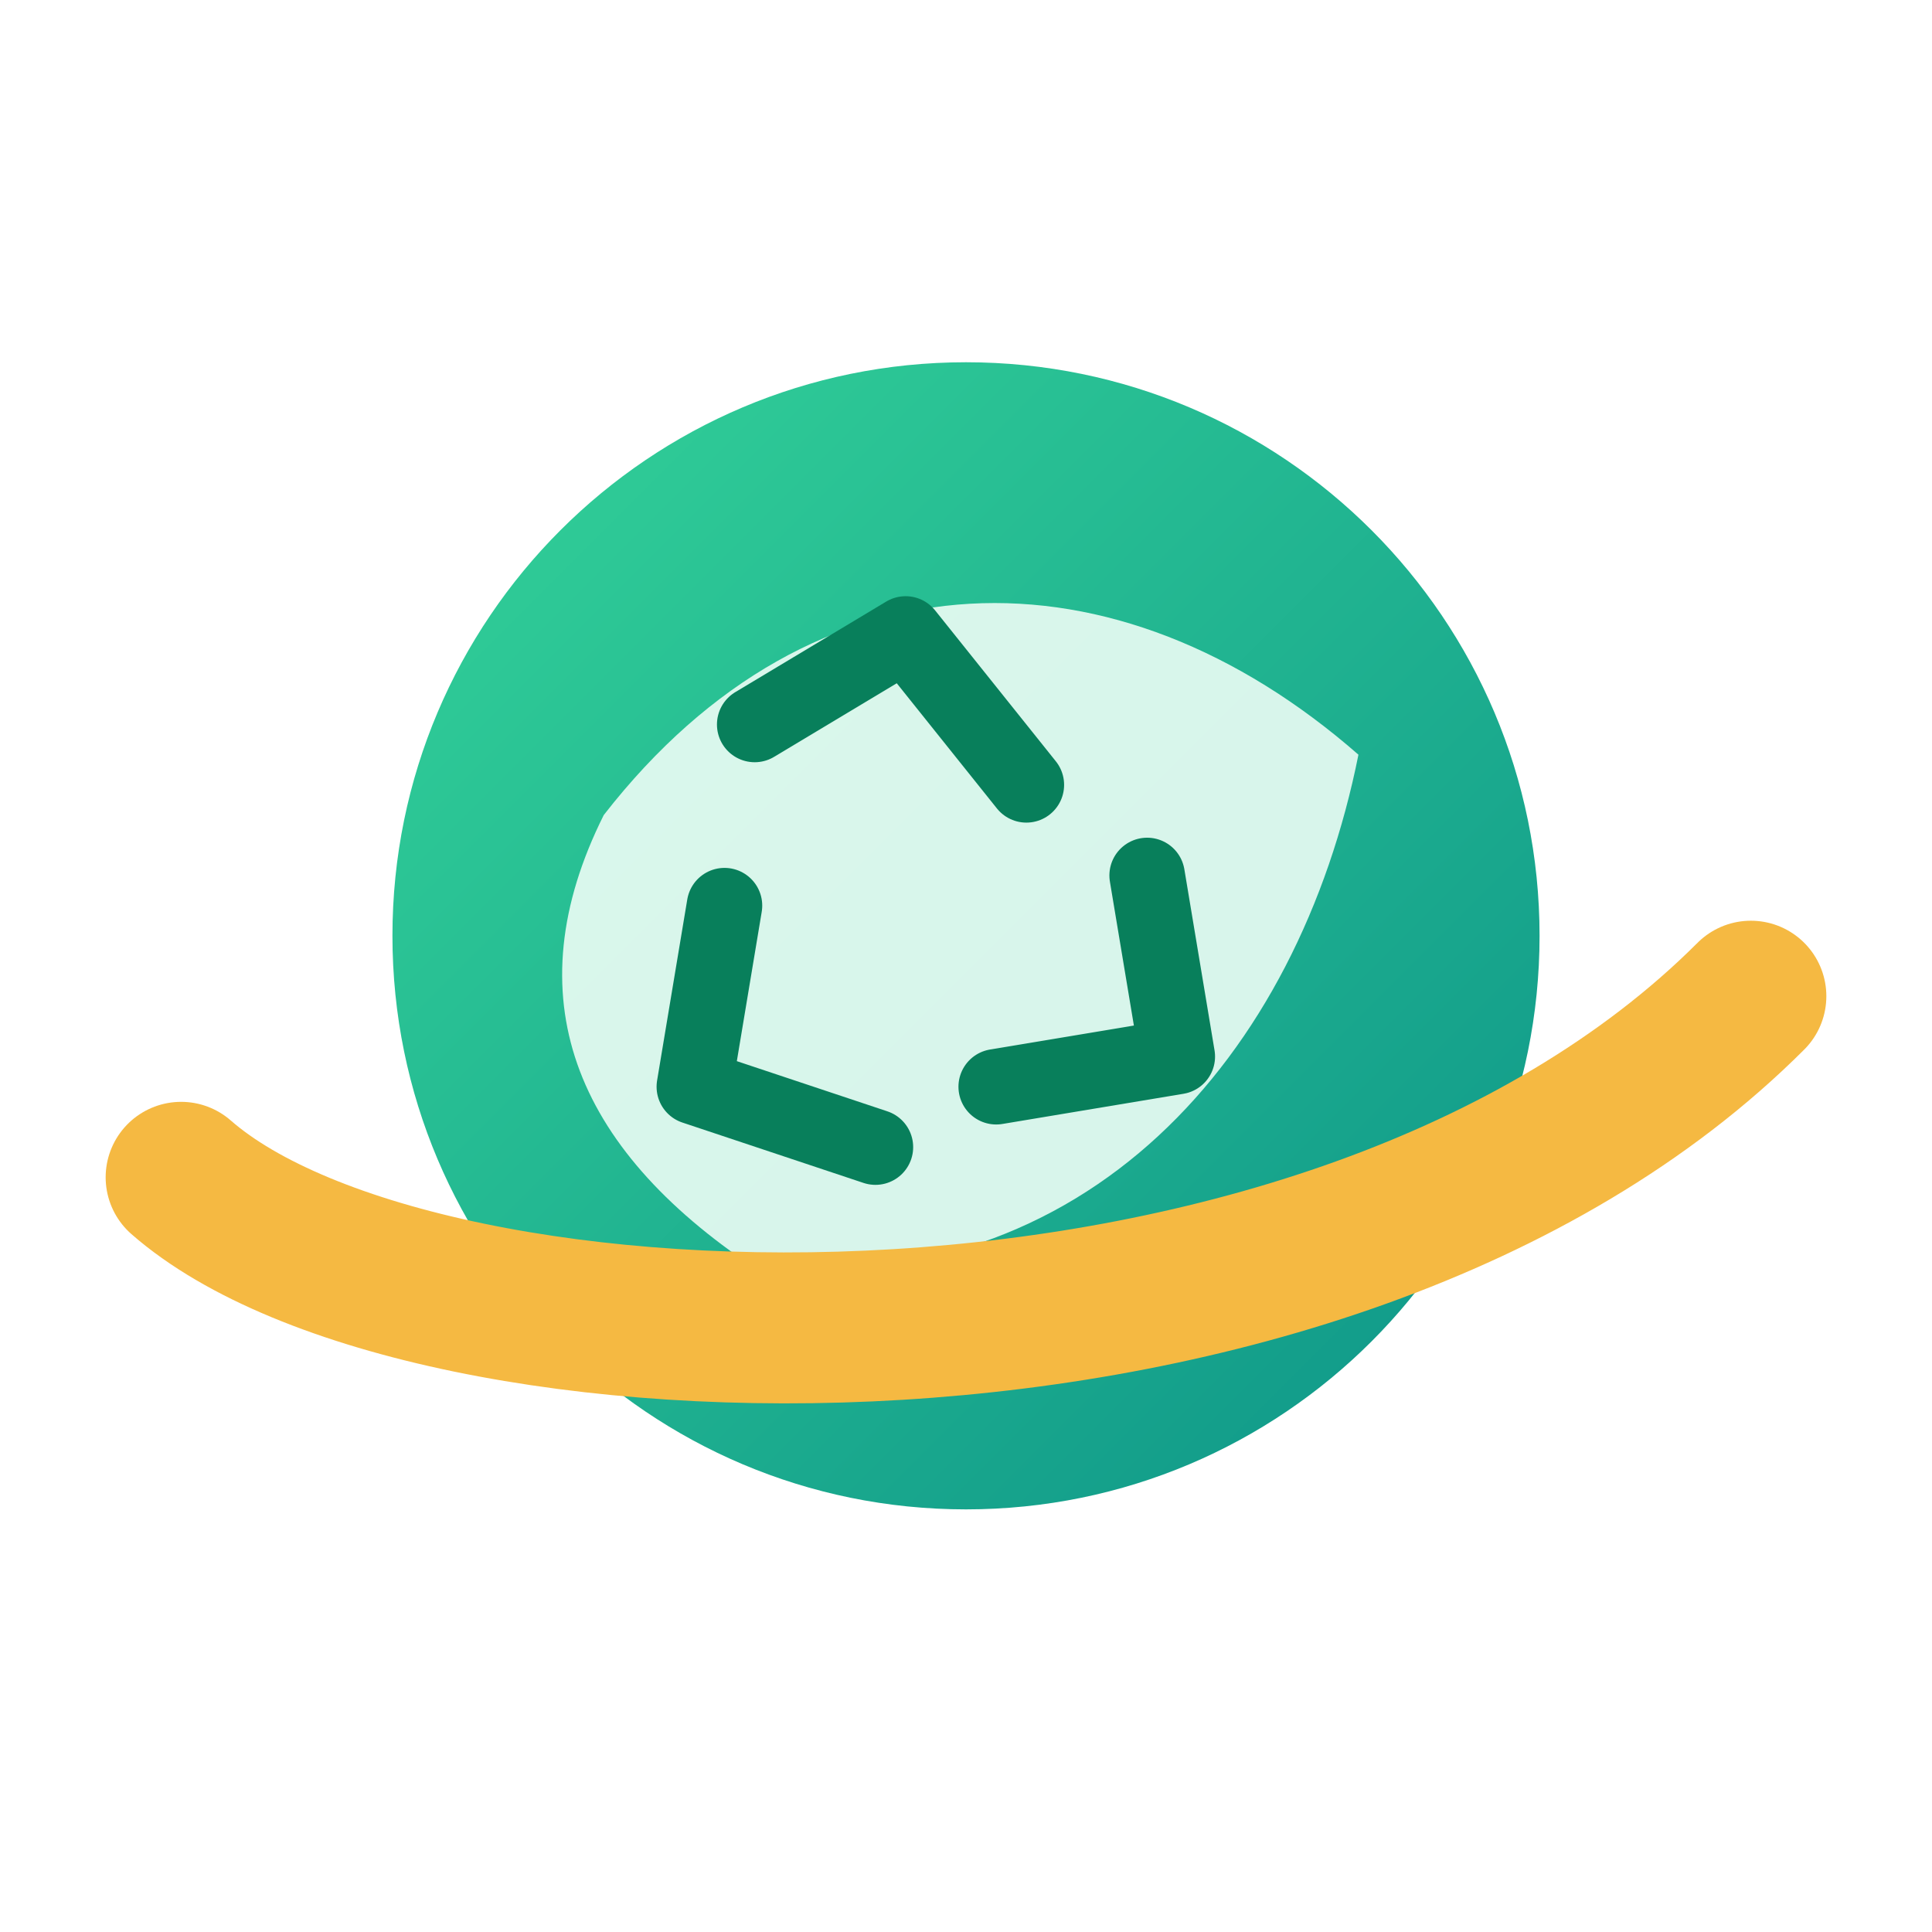
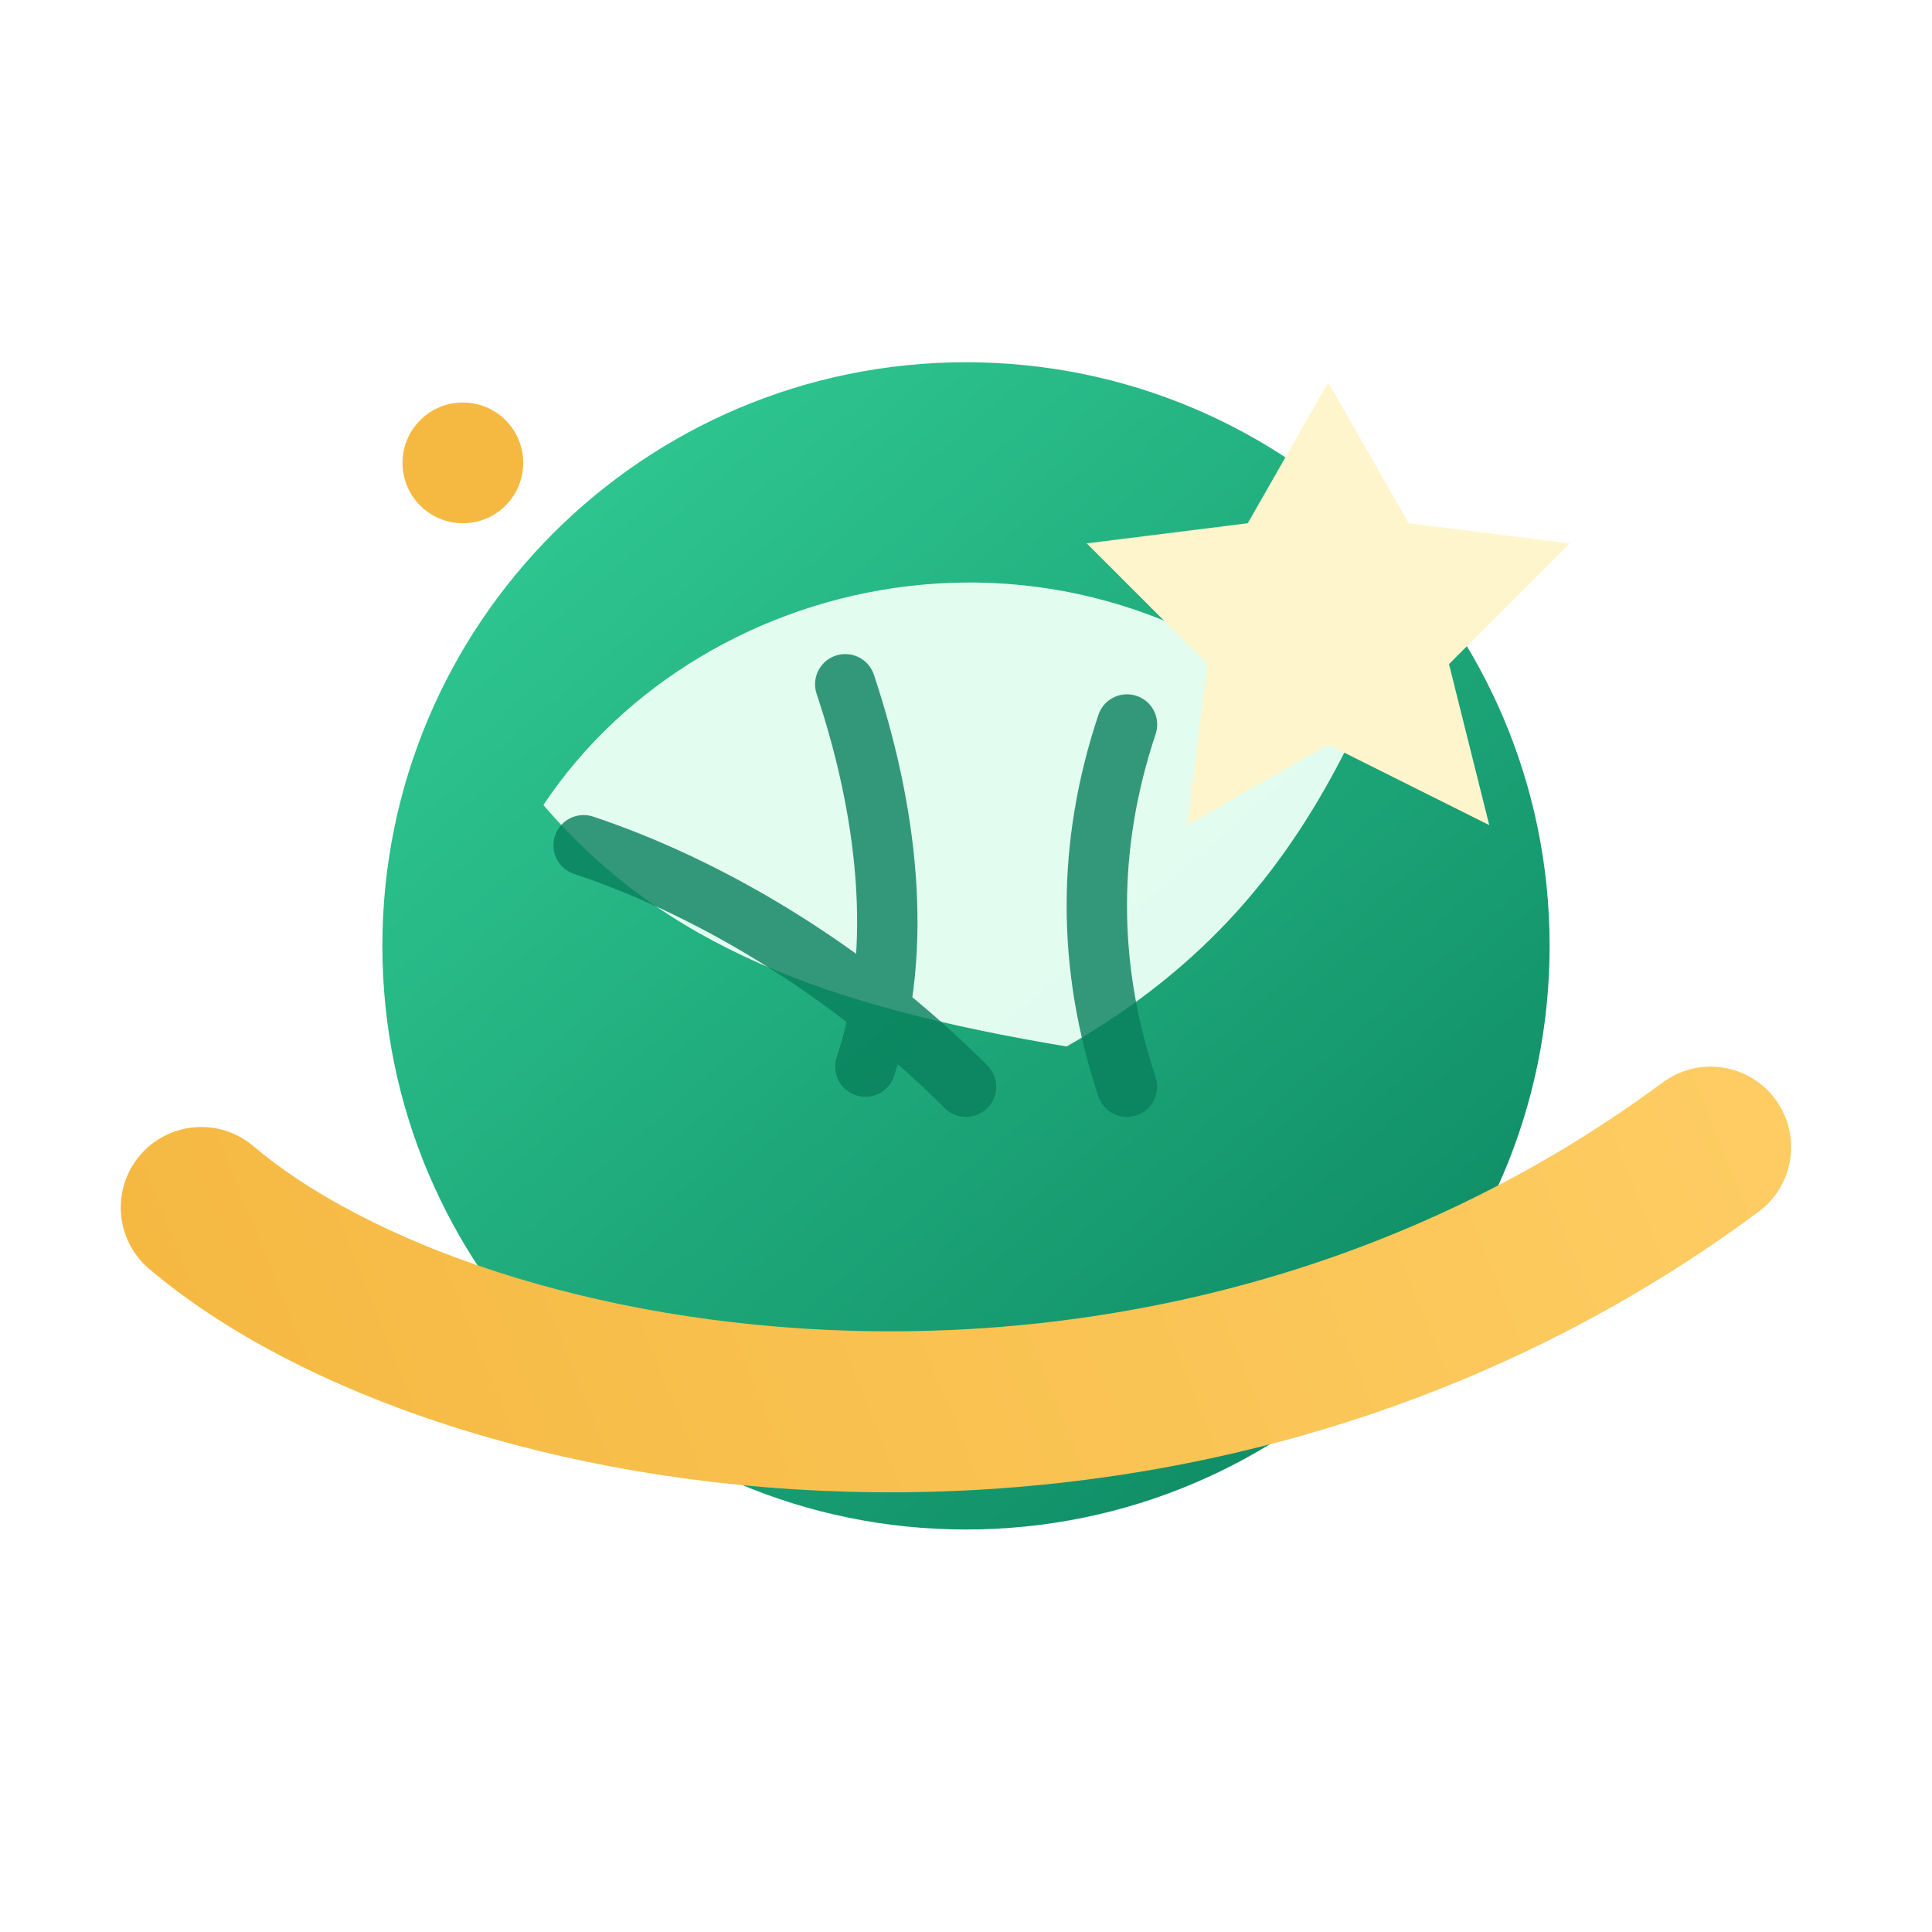
- <svg xmlns="http://www.w3.org/2000/svg" viewBox="0 0 64 64">
+ <svg xmlns="http://www.w3.org/2000/svg" viewBox="0 0 96 96" role="img" aria-label="كوكب كراكيب">
  <defs>
-     <linearGradient id="g" x2="1" y2="1">
-       <stop stop-color="#34d399" />
-       <stop offset="1" stop-color="#0d9488" />
+     <linearGradient id="planet" x1="18" y1="14" x2="77" y2="82" gradientUnits="userSpaceOnUse">
+       <stop stop-color="#35d39a" />
+       <stop offset="1" stop-color="#087f5b" />
+     </linearGradient>
+     <linearGradient id="ring" x1="7" y1="63" x2="89" y2="30" gradientUnits="userSpaceOnUse">
+       <stop stop-color="#f5b942" />
+       <stop offset="1" stop-color="#ffcf67" />
    </linearGradient>
  </defs>
-   <circle cx="32" cy="31" r="19" fill="url(#g)" />
-   <path d="M20 27c7-9 17-9 25-2-2 10-9 18-20 17-6-4-8-9-5-15Z" fill="#ecfdf5" opacity=".9" />
-   <path d="M6 39c8 7 38 8 52-6" fill="none" stroke="#f5b942" stroke-width="5" stroke-linecap="round" />
-   <path d="m25 24 5-3 4 5m4 3 1 6-6 1m-4 2-6-2 1-6" fill="none" stroke="#087f5b" stroke-width="2.5" stroke-linecap="round" stroke-linejoin="round" />
+   <circle cx="48" cy="47" r="29" fill="url(#planet)" />
+   <path d="M27 40c8-12 27-16 40-3-3 6-7 11-14 15-12-2-20-5-26-12Z" fill="#eafff5" opacity=".96" />
+   <path d="M29 42c6 2 13 6 19 12m-6-20c2 6 3 13 1 19m13-17c-2 6-2 12 0 18" fill="none" stroke="#087f5b" stroke-width="3" stroke-linecap="round" opacity=".8" />
+   <path d="M10 60c13 11 48 17 75-3" fill="none" stroke="url(#ring)" stroke-width="8" stroke-linecap="round" />
+   <path d="m66 19 4 7 8 1-6 6 2 8-8-4-7 4 1-8-6-6 8-1 4-7Z" fill="#fff5cc" />
+   <circle cx="23" cy="23" r="3" fill="#f5b942" />
</svg>
